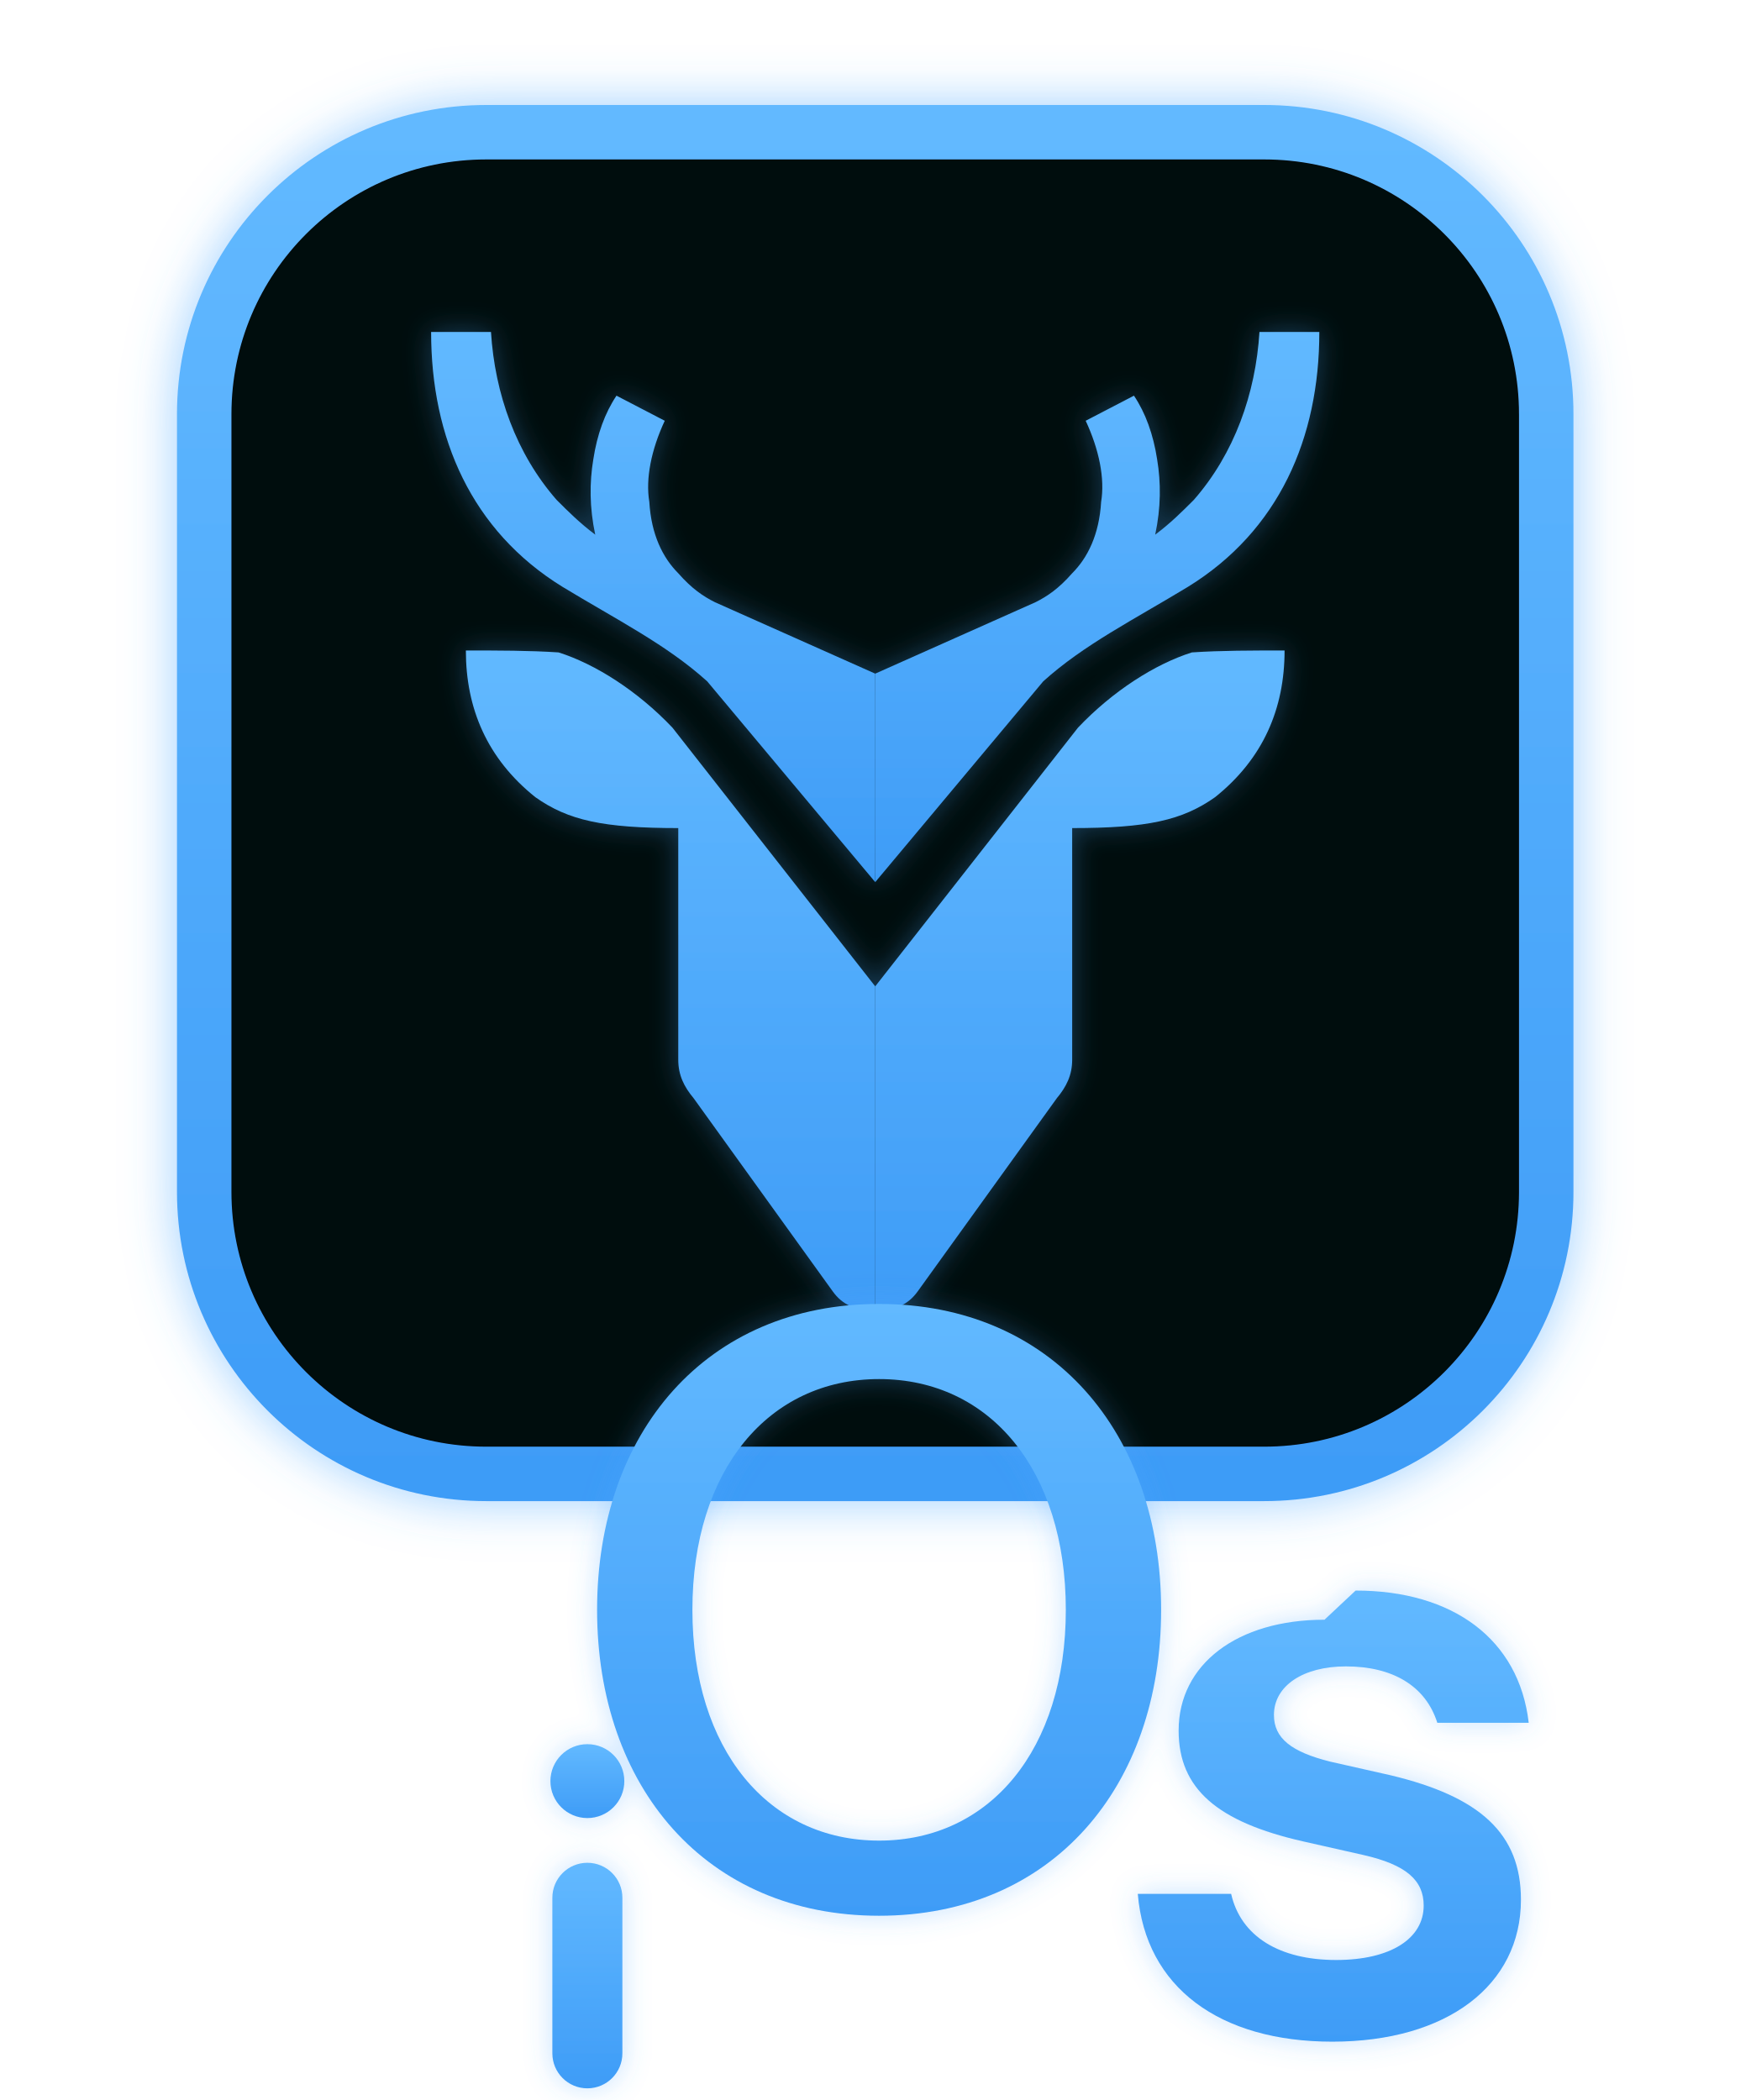
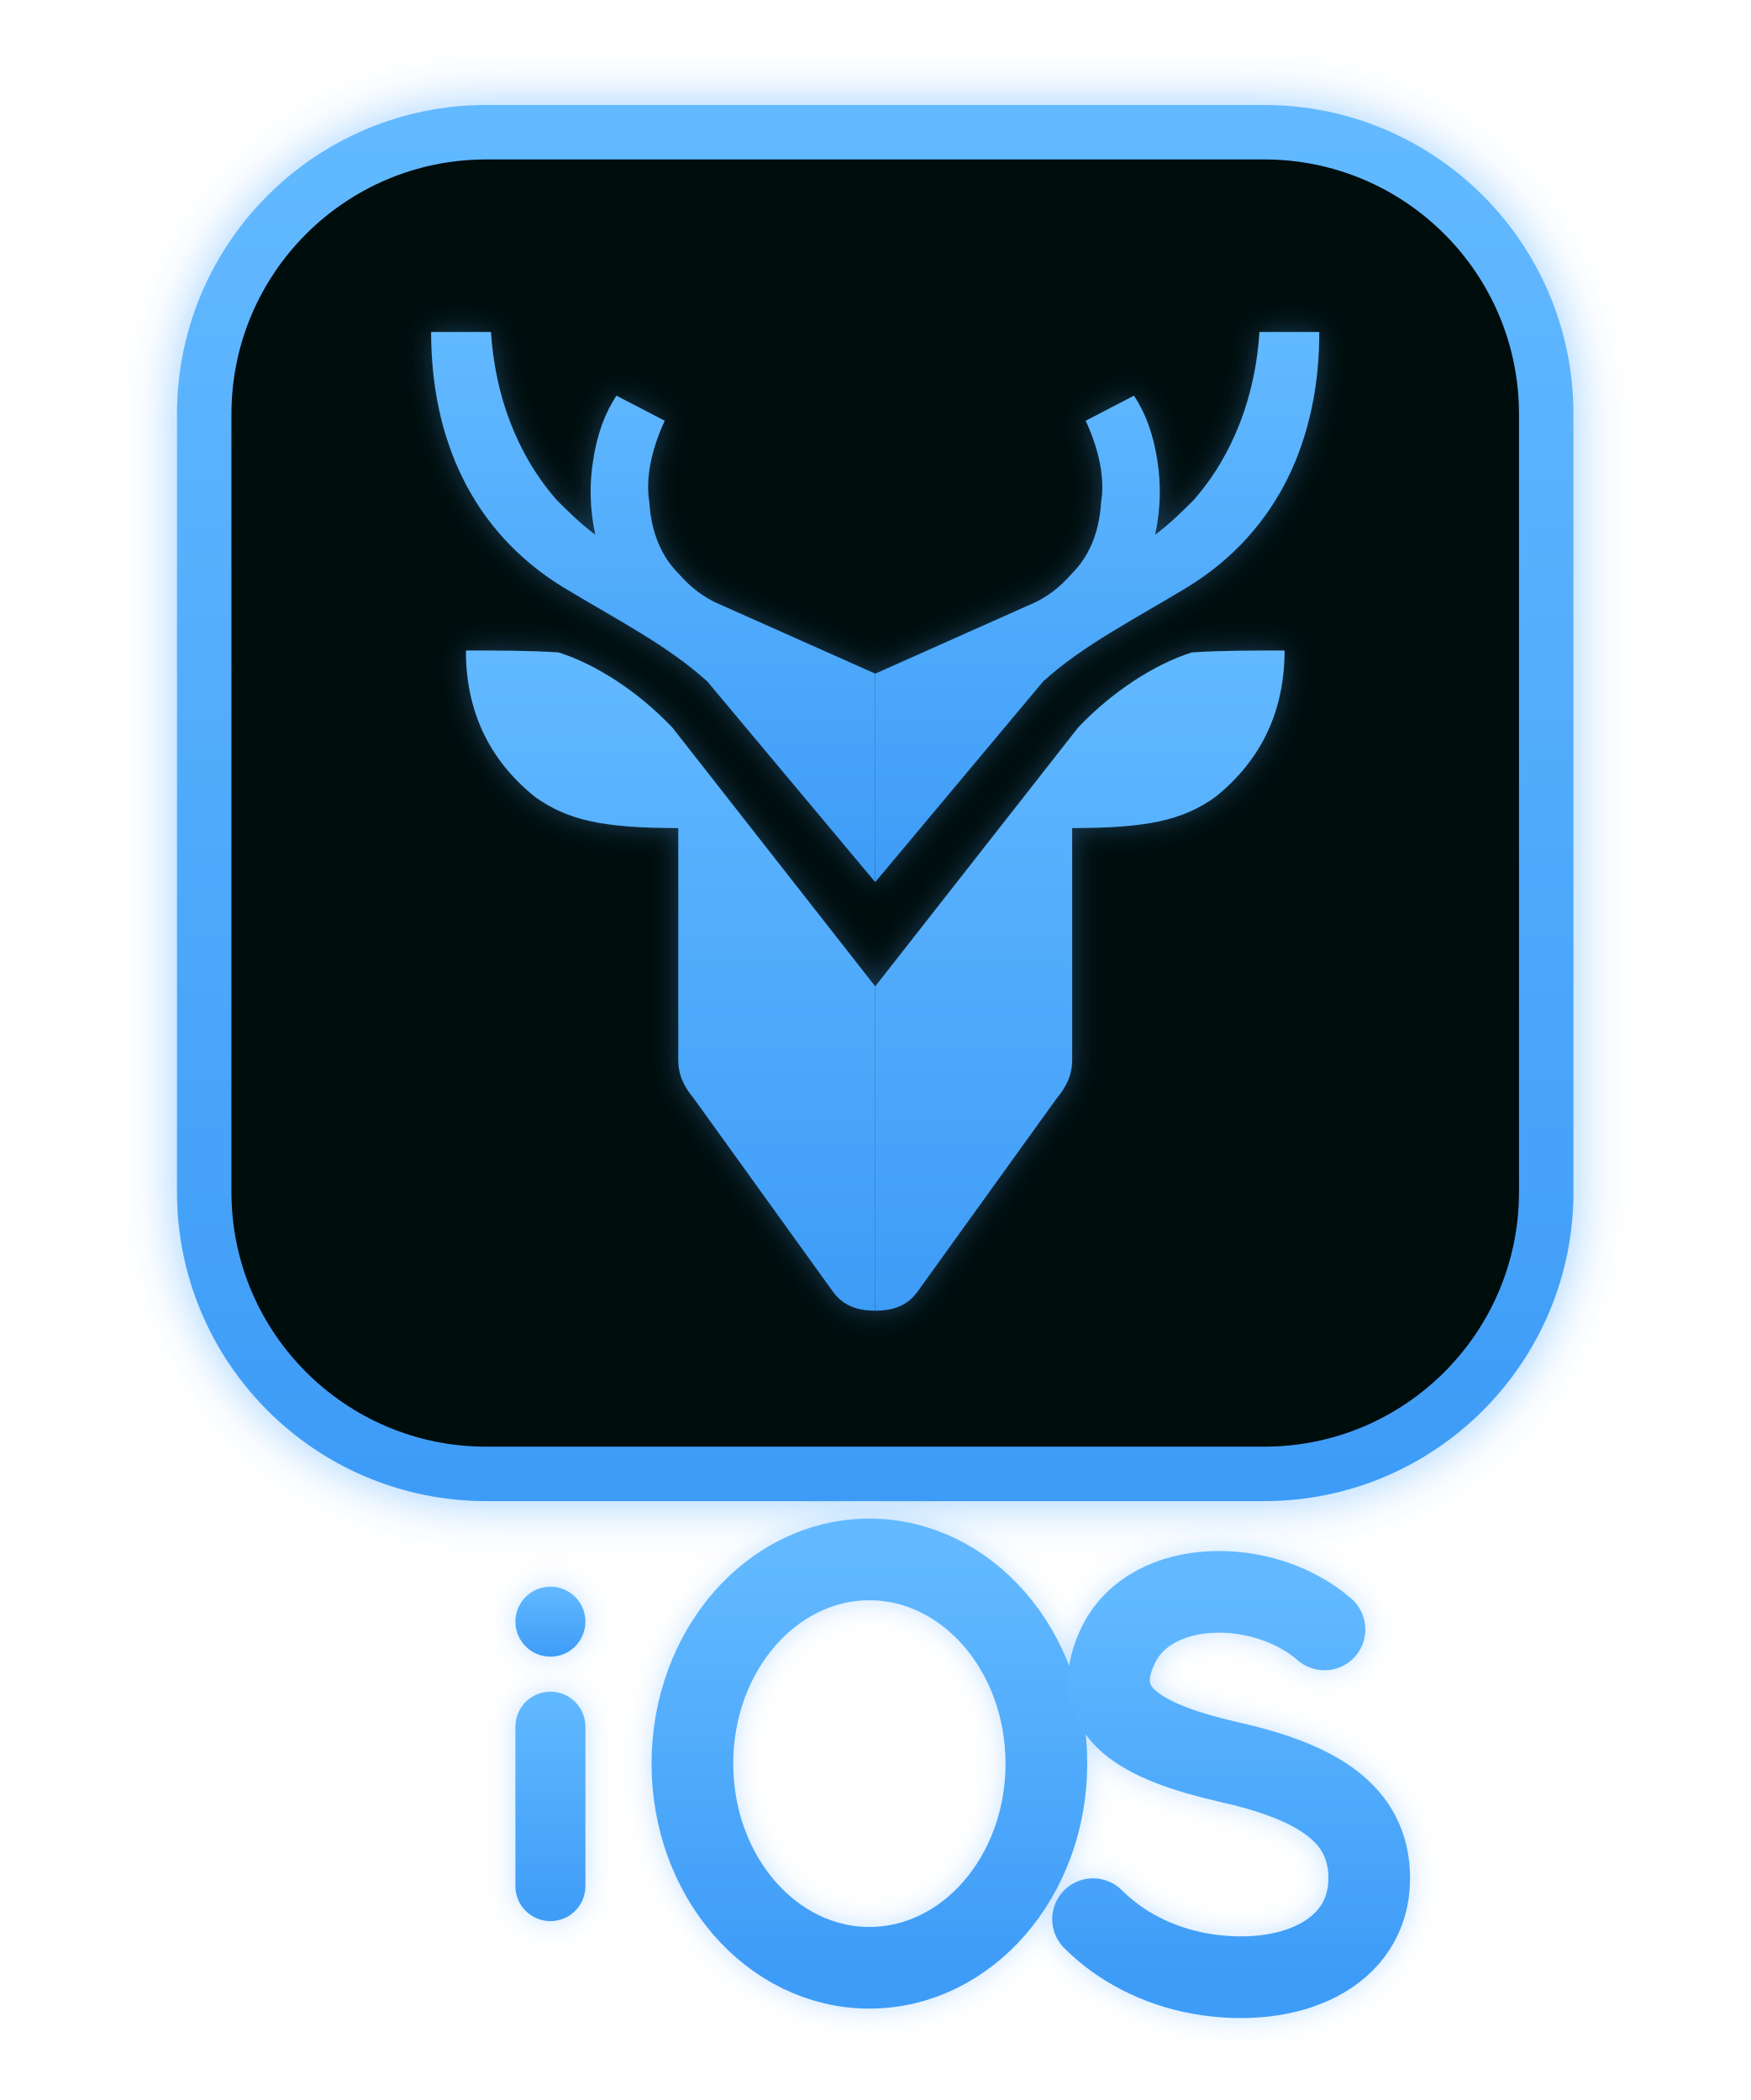
<svg xmlns="http://www.w3.org/2000/svg" viewBox="0 0 900 1080" role="img" aria-labelledby="title desc">
  <defs>
    <linearGradient id="gapwiseBlue" x1="0" y1="0" x2="0" y2="1">
      <stop offset="0%" stop-color="#62B9FF" />
      <stop offset="100%" stop-color="#3E9CF7" />
    </linearGradient>
    <filter id="blueGlow" x="-35%" y="-35%" width="170%" height="170%">
      <feGaussianBlur stdDeviation="13" result="blur" />
      <feFlood flood-color="#4EA7FE" flood-opacity="0.55" result="glowColor" />
      <feComposite in="glowColor" in2="blur" operator="in" result="softGlow" />
      <feMerge>
        <feMergeNode in="softGlow" />
        <feMergeNode in="SourceGraphic" />
      </feMerge>
    </filter>
    <filter id="softGlow" x="-25%" y="-25%" width="150%" height="150%">
      <feGaussianBlur stdDeviation="7" result="blur" />
      <feFlood flood-color="#4EA7FE" flood-opacity="0.32" result="glowColor" />
      <feComposite in="glowColor" in2="blur" operator="in" result="softGlow" />
      <feMerge>
        <feMergeNode in="softGlow" />
        <feMergeNode in="SourceGraphic" />
      </feMerge>
    </filter>
    <path id="upper-left" d="M627 638 540 534c-21-19-47-32-75-49-47-29-68-77-68-132h31c2 32 13 63 34 87 6 6 12 12 20 18-3-14-3-27-1-39 2-13 6-24 12-33l25 13c-7 15-10 30-8 42 1 17 7 29 15 37 7 8 13 12 19 15l83 37Z" />
    <path id="lower-left" d="M627 692 522 558c-18-19-40-33-59-39-15-1-31-1-48-1 0 30 11 56 36 76 17 12 35 16 74 16v120c0 8 3 14 8 20l72 100c5 7 12 10 22 10Z" />
  </defs>
  <g filter="url(#blueGlow)">
    <rect x="105" y="68" width="690" height="690" rx="145" fill="#05080C" stroke="url(#gapwiseBlue)" stroke-width="28" />
  </g>
  <g fill="url(#gapwiseBlue)" filter="url(#softGlow)" transform="translate(-172.4729 -179.7256) scale(0.9927798)">
    <use href="#upper-left" />
    <use href="#upper-left" transform="translate(1254 0) scale(-1 1)" />
    <use href="#lower-left" />
    <use href="#lower-left" transform="translate(1254 0) scale(-1 1)" />
  </g>
-   <g fill="url(#gapwiseBlue)" filter="url(#softGlow)" aria-label="iOS">
-     <circle cx="302" cy="916" r="19" />
-     <rect x="284" y="958" width="36" height="116" rx="18" />
-     <path fill-rule="evenodd" d="M452 880c-89 0-145 72-145 171s56 171 145 171 145-72 145-171-56-171-145-171Zm0 42c57 0 96 51 96 129s-39 129-96 129-96-51-96-129 39-129 96-129Z" transform="translate(0 -139) scale(1 .92)" />
-     <path d="M681 833c-45 0-75 23-75 57 0 30 20 47 64 57l31 7c22 5 31 13 31 26 0 17-17 28-45 28-29 0-49-12-54-34h-48c4 48 42 76 100 76 59 0 97-29 97-73 0-34-21-53-67-64l-31-7c-20-5-29-12-29-24 0-15 15-25 37-25 24 0 41 10 47 29h47c-5-43-39-68-89-68Z" />
+   <g fill="url(#gapwiseBlue)" stroke="url(#gapwiseBlue)" filter="url(#softGlow)">
+     <circle cx="283" cy="834" r="18" stroke="none" />
+     <rect x="265" y="870" width="36" height="118" rx="18" stroke="none" />
+     <ellipse cx="447" cy="907" rx="91" ry="105" fill="none" stroke-width="42" />
+     <path d="M681 838 C650 811 592 811 575 846 C558 881 588 896 631 906 C676 916 704 932 704 966 C704 1005 663 1023 617 1015 C595 1011 576 1001 562 987" fill="none" stroke-width="42" stroke-linecap="round" stroke-linejoin="round" />
  </g>
</svg>
